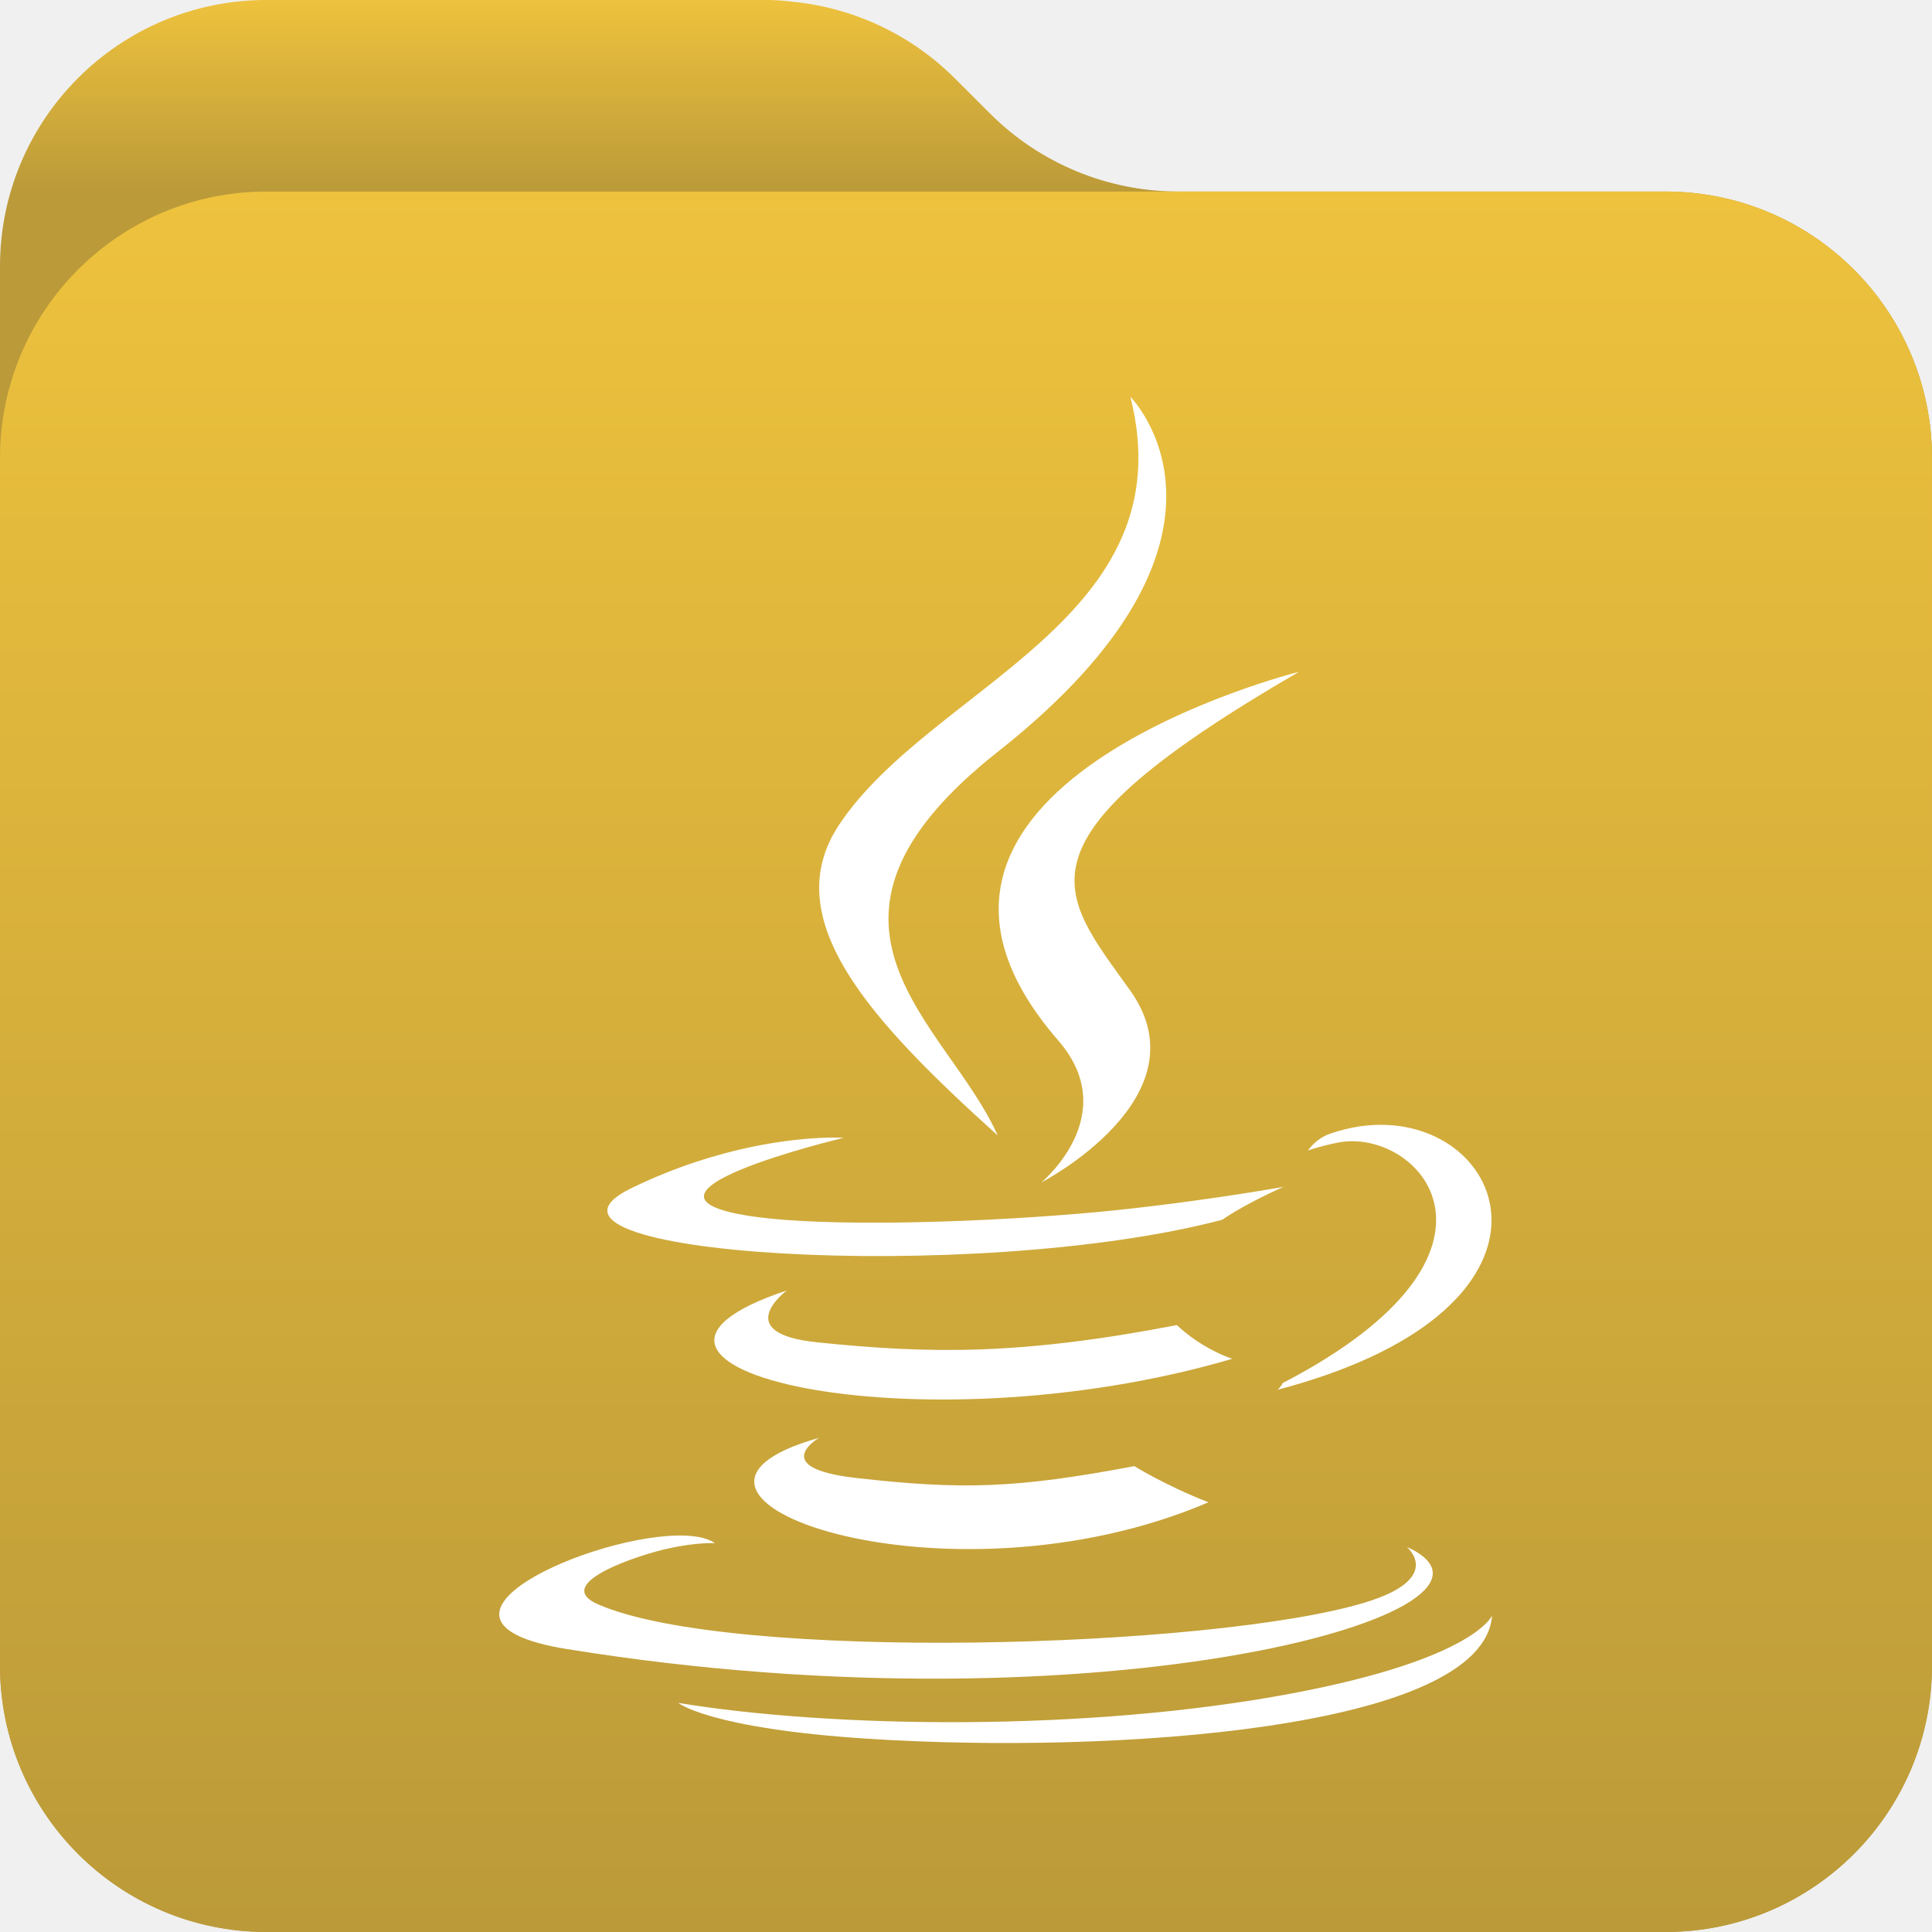
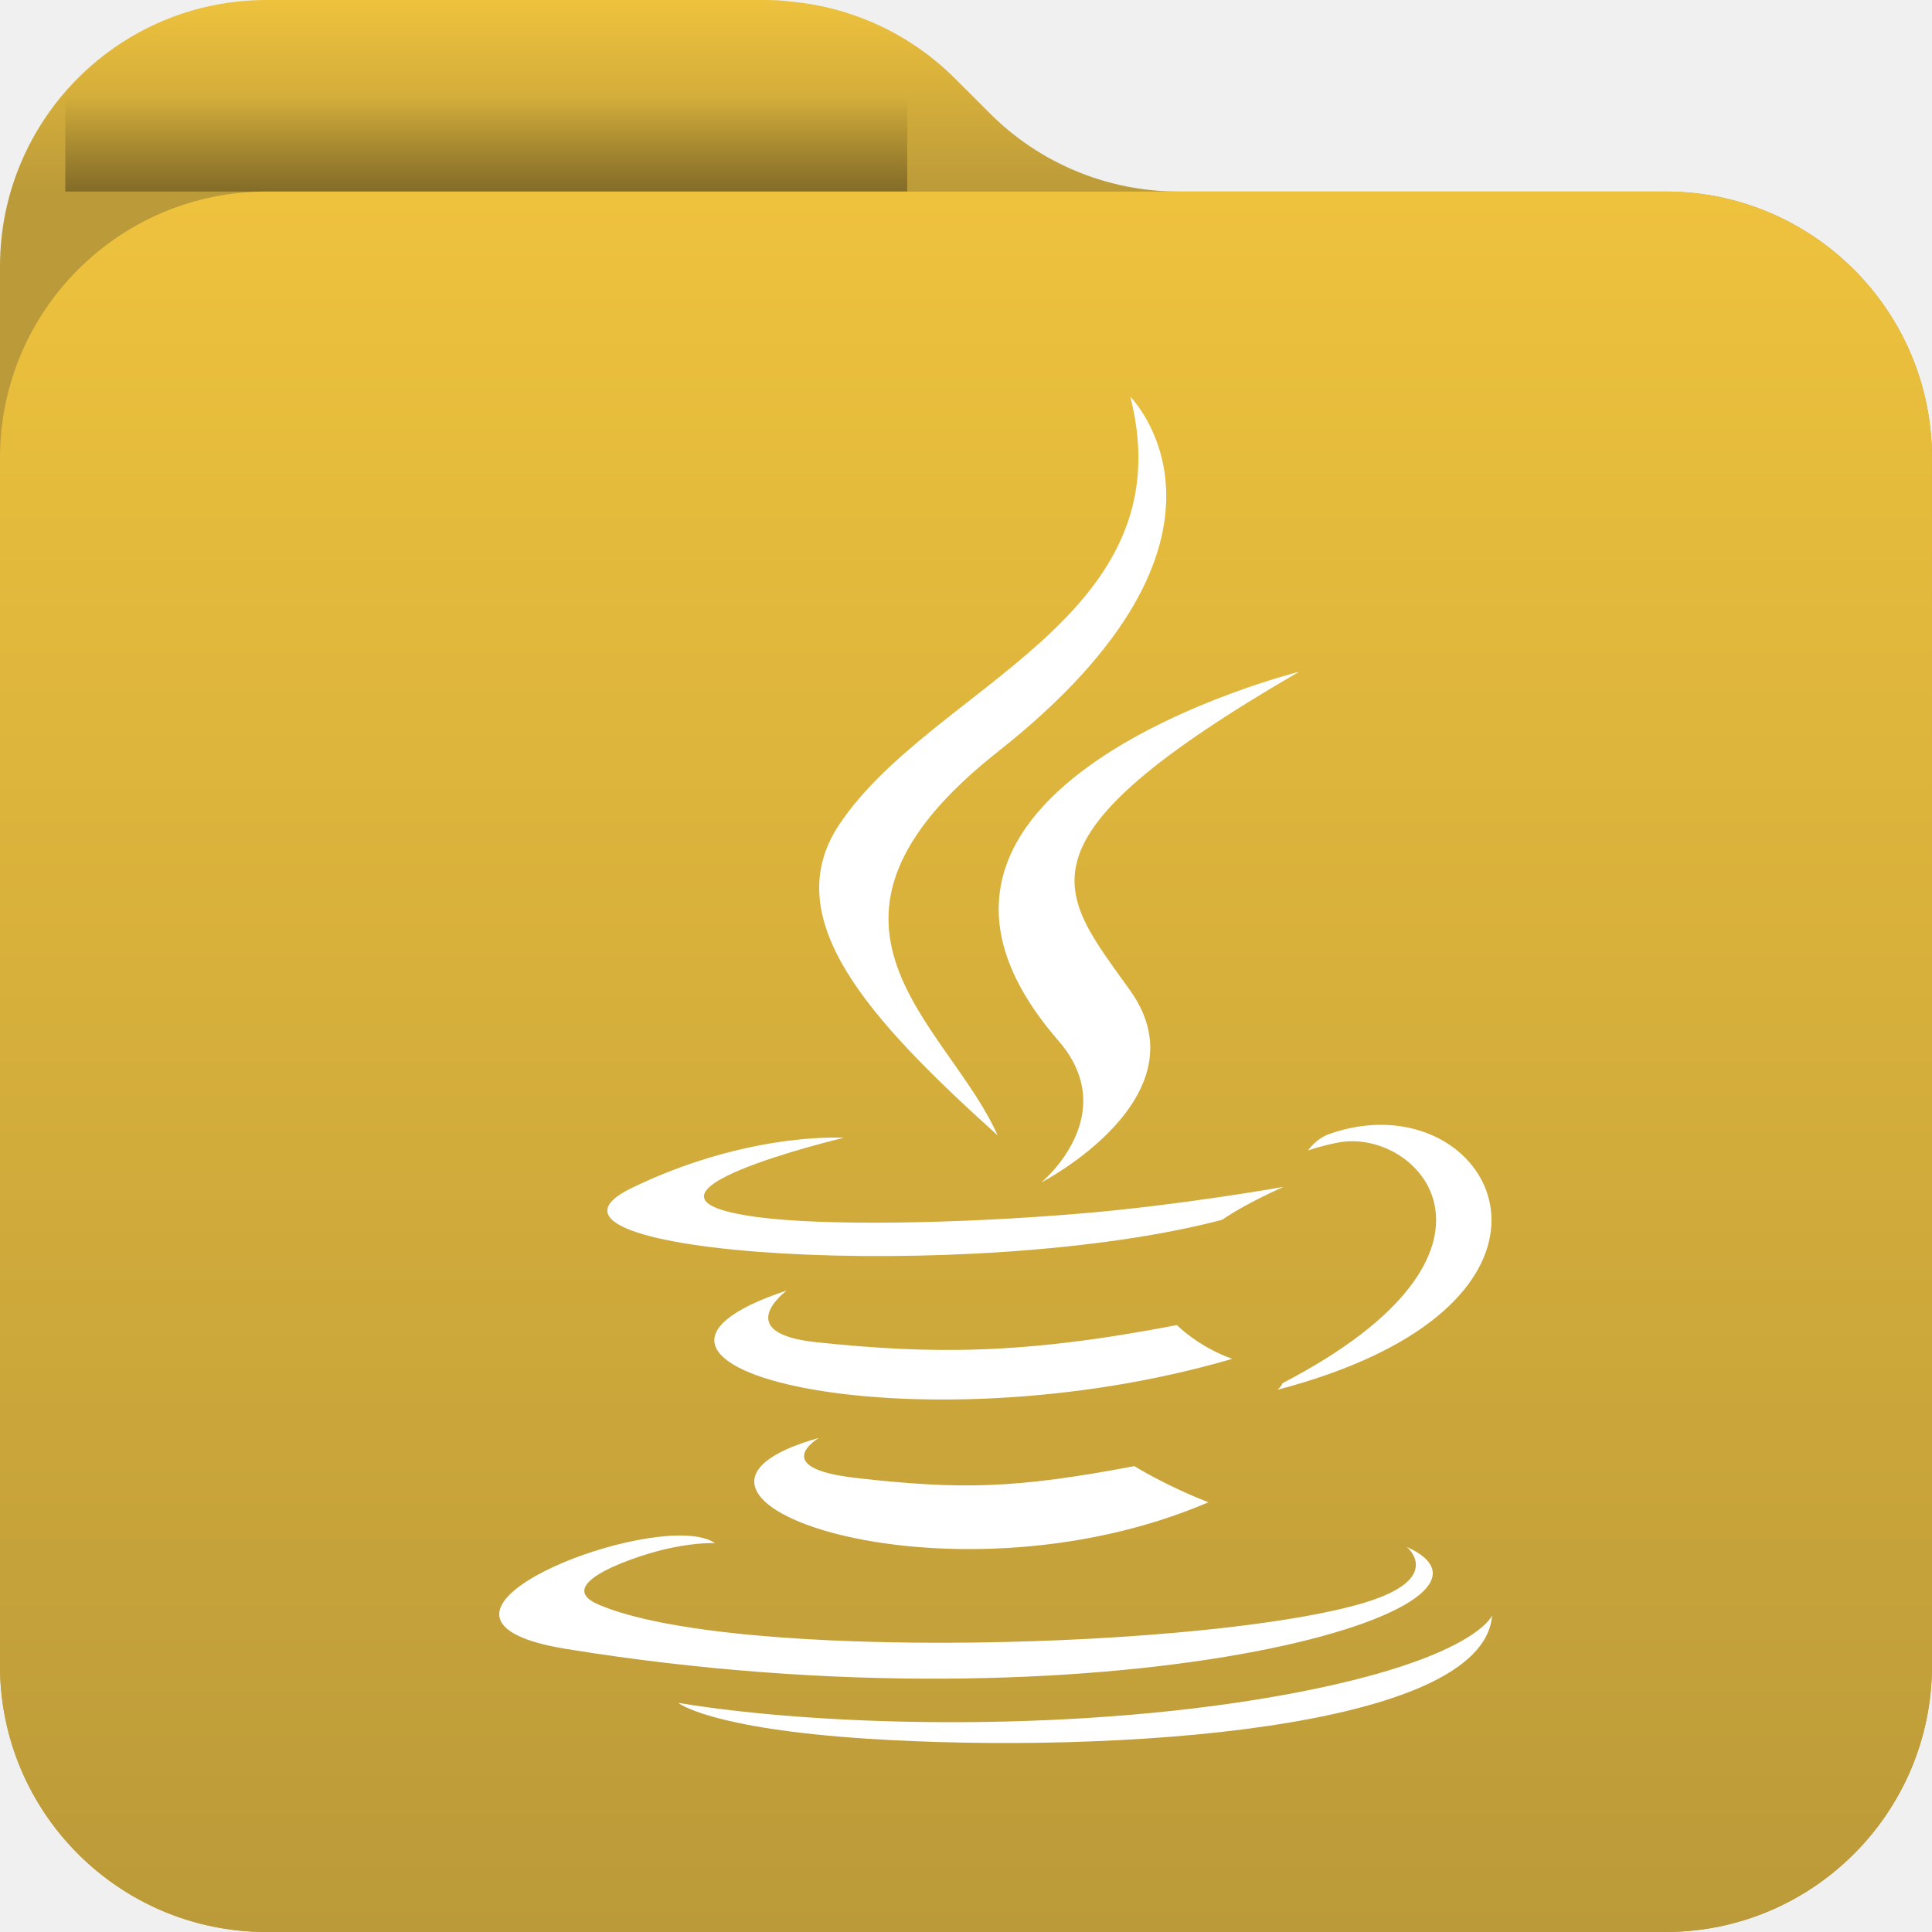
- <svg xmlns="http://www.w3.org/2000/svg" width="512" height="512" viewBox="0 0 135.467 135.467" version="1.1" id="svg1" xml:space="preserve">
+ <svg xmlns="http://www.w3.org/2000/svg" xmlns:xlink="http://www.w3.org/1999/xlink" width="512" height="512" viewBox="0 0 135.467 135.467" version="1.1" id="svg1" xml:space="preserve">
  <defs id="defs1">
-     <linearGradient id="folderBack" x1="55.033" y1="6.35" x2="55.033" y2="18.521" gradientUnits="userSpaceOnUse">
-       <stop offset="0" style="stop-color:#eec23d;stop-opacity:1" />
-       <stop offset="1" style="stop-color:#bb9a39;stop-opacity:1" />
+     <linearGradient id="linearGradient17">
+       <stop style="stop-color:#e5e5e5;stop-opacity:1;" offset="0" id="stop17" />
+       <stop style="stop-color:#a8a8a8;stop-opacity:1;" offset="1" id="stop18" />
    </linearGradient>
-     <linearGradient id="folderFront" x1="67.733" y1="18.521" x2="67.733" y2="129.117" gradientUnits="userSpaceOnUse">
-       <stop offset="0" style="stop-color:#eec23d;stop-opacity:1" />
-       <stop offset="1" style="stop-color:#bb9a39;stop-opacity:1" />
+     <linearGradient id="linearGradient15">
+       <stop style="stop-color:#e5e5e5;stop-opacity:1;" offset="0" id="stop15" />
+       <stop style="stop-color:#a8a8a8;stop-opacity:1;" offset="1" id="stop16" />
+     </linearGradient>
+     <linearGradient xlink:href="#linearGradient15" id="linearGradient16" x1="55.033" y1="6.35" x2="55.033" y2="18.521" gradientUnits="userSpaceOnUse" />
+     <linearGradient xlink:href="#linearGradient17" id="linearGradient18" x1="67.733" y1="18.521" x2="67.733" y2="129.117" gradientUnits="userSpaceOnUse" />
+     <linearGradient data-orig="e5b217,a88211" x1="55.033" y1="6.35" x2="55.033" y2="18.521" gradientUnits="userSpaceOnUse" id="linearGradient16_tint">
+       <stop style="stop-color:#eec23d;stop-opacity:1;" offset="0" />
+       <stop style="stop-color:#bb9a39;stop-opacity:1;" offset="1" />
+     </linearGradient>
+     <linearGradient data-orig="e5b217,a88211" x1="67.733" y1="18.521" x2="67.733" y2="129.117" gradientUnits="userSpaceOnUse" id="linearGradient18_tint">
+       <stop style="stop-color:#eec23d;stop-opacity:1;" offset="0" />
+       <stop style="stop-color:#bb9a39;stop-opacity:1;" offset="1" />
+     </linearGradient>
+     <linearGradient id="tabShade" x1="0" y1="12.521" x2="0" y2="18.521" gradientUnits="userSpaceOnUse">
+       <stop offset="0" style="stop-color:#000000;stop-opacity:0" />
+       <stop offset="1" style="stop-color:#000000;stop-opacity:0.3" />
    </linearGradient>
  </defs>
  <g id="layer1">
-     <g id="folder" transform="matrix(1.103449,0,0,1.103449,-7.006964,-7.006964)">
-       <path id="folder-back" d="M 23.283,6.35 C 13.931,6.35 6.35,13.931 6.35,23.283 v 88.9 c -4.4e-6,9.352 7.581,16.933 16.933,16.933 h 88.9 c 9.352,0 16.933,-7.581 16.933,-16.933 V 35.454 c 0,-9.352 -7.581,-16.933 -16.933,-16.933 H 81.206 c -4.482,-0.007 -8.778,-1.79 -11.947,-4.959 h -5.17e-4 L 67.006,11.31 C 64.233,8.55 60.589,6.836 56.694,6.459 56.144,6.386 55.589,6.35 55.033,6.35 h -0.009 z" style="display:inline;fill:url(#folderBack)" />
-       <path id="folder-front" d="m 23.283,18.521 c -9.352,-1e-6 -16.933,7.581 -16.933,16.933 v 76.729 c -4.4e-6,9.352 7.581,16.933 16.933,16.933 h 88.9 c 9.352,0 16.933,-7.581 16.933,-16.933 V 35.454 c 0,-9.352 -7.581,-16.933 -16.933,-16.933 z" style="display:inline;fill:url(#folderFront)" />
+     <g id="g50" transform="matrix(1.103449,0,0,1.103449,-7.006964,-7.006964)">
+       <path id="path46" style="display:inline;fill:url(#linearGradient16_tint);stroke-width:11.943;paint-order:stroke fill markers" d="M 23.283,6.35 C 13.931,6.35 6.35,13.931 6.35,23.283 v 88.9 c -4.4e-6,9.352 7.581,16.933 16.933,16.933 h 88.9 c 9.352,0 16.933,-7.581 16.933,-16.933 V 35.454 c 0,-9.352 -7.581,-16.933 -16.933,-16.933 H 81.206 c -4.482,-0.007 -8.778,-1.79 -11.947,-4.959 h -5.17e-4 L 67.006,11.31 C 64.233,8.55 60.589,6.836 56.694,6.459 56.144,6.386 55.589,6.35 55.033,6.35 h -0.009 z" />
+       <rect id="tab-shade" x="10.5" y="12.521" width="53.5" height="6" style="fill:url(#tabShade)" />
+       <path id="path50" style="display:inline;fill:url(#linearGradient18_tint);stroke-width:11.943;paint-order:stroke fill markers" d="m 23.283,18.521 c -9.352,-1e-6 -16.933,7.581 -16.933,16.933 v 76.729 c -4.4e-6,9.352 7.581,16.933 16.933,16.933 h 88.9 c 9.352,0 16.933,-7.581 16.933,-16.933 V 35.454 c 0,-9.352 -7.581,-16.933 -16.933,-16.933 z" />
    </g>
    <path id="path1" style="fill:#ffffff;stroke-width:0.209" d="M 79.259 27.824 C 83.215 43.407 65.307 48.115 58.843 57.82 C 54.442 64.432 61.004 71.538 69.95 79.609 C 66.462 71.723 54.63 64.824 69.955 52.719 C 89.065 37.636 79.259 27.824 79.259 27.824 z M 91.082 47.105 C 91.082 47.105 58.769 55.173 74.201 72.956 C 78.757 78.2 73.006 82.916 73.006 82.916 C 73.006 82.916 84.568 76.949 79.259 69.473 C 74.3 62.504 70.497 59.043 91.082 47.105 z M 97.288 78.88 C 96.014 78.819 94.641 79.009 93.228 79.505 C 92.236 79.856 91.715 80.672 91.715 80.672 C 91.715 80.672 92.342 80.42 93.74 80.128 C 99.456 78.937 107.646 87.779 89.935 96.98 C 89.853 97.199 89.581 97.446 89.581 97.446 C 110.274 92.006 106.204 79.308 97.288 78.88 z M 57.991 79.771 C 55.733 79.83 50.449 80.32 44.306 83.292 C 34.616 87.977 68.269 90.111 85.693 85.529 C 87.504 84.292 90.006 83.219 90.006 83.219 C 90.006 83.219 82.88 84.493 75.779 85.089 C 67.088 85.819 57.765 85.963 53.085 85.336 C 42.005 83.855 59.16 79.78 59.16 79.78 C 59.16 79.78 58.743 79.752 57.991 79.771 z M 55.166 90.487 C 39.182 95.792 64.064 101.813 86.403 95.278 C 84.029 94.442 82.522 92.911 82.522 92.911 C 71.6 95.013 65.291 94.945 57.3 94.12 C 51.122 93.482 55.166 90.487 55.166 90.487 z M 57.425 100.821 C 42.911 104.876 66.255 113.253 84.734 105.335 C 81.708 104.159 79.537 102.801 79.537 102.801 C 71.296 104.359 67.474 104.481 59.993 103.627 C 53.82 102.919 57.425 100.821 57.425 100.821 z M 48.042 107.673 C 41.805 107.433 27.649 113.663 39.737 115.625 C 77.412 121.732 108.413 112.875 98.642 108.466 C 98.642 108.466 101.31 110.665 95.702 112.367 C 85.038 115.597 51.309 116.571 41.941 112.496 C 38.575 111.03 44.889 108.999 46.876 108.57 C 48.947 108.121 50.13 108.203 50.13 108.203 C 49.662 107.874 48.932 107.707 48.042 107.673 z M 104.622 113.272 C 104.622 113.272 103.434 116.321 90.574 118.741 C 76.066 121.472 58.168 121.154 47.557 119.402 C 47.557 119.402 49.731 121.201 60.901 121.92 C 77.897 123.007 104.004 121.315 104.622 113.272 z " />
  </g>
</svg>
